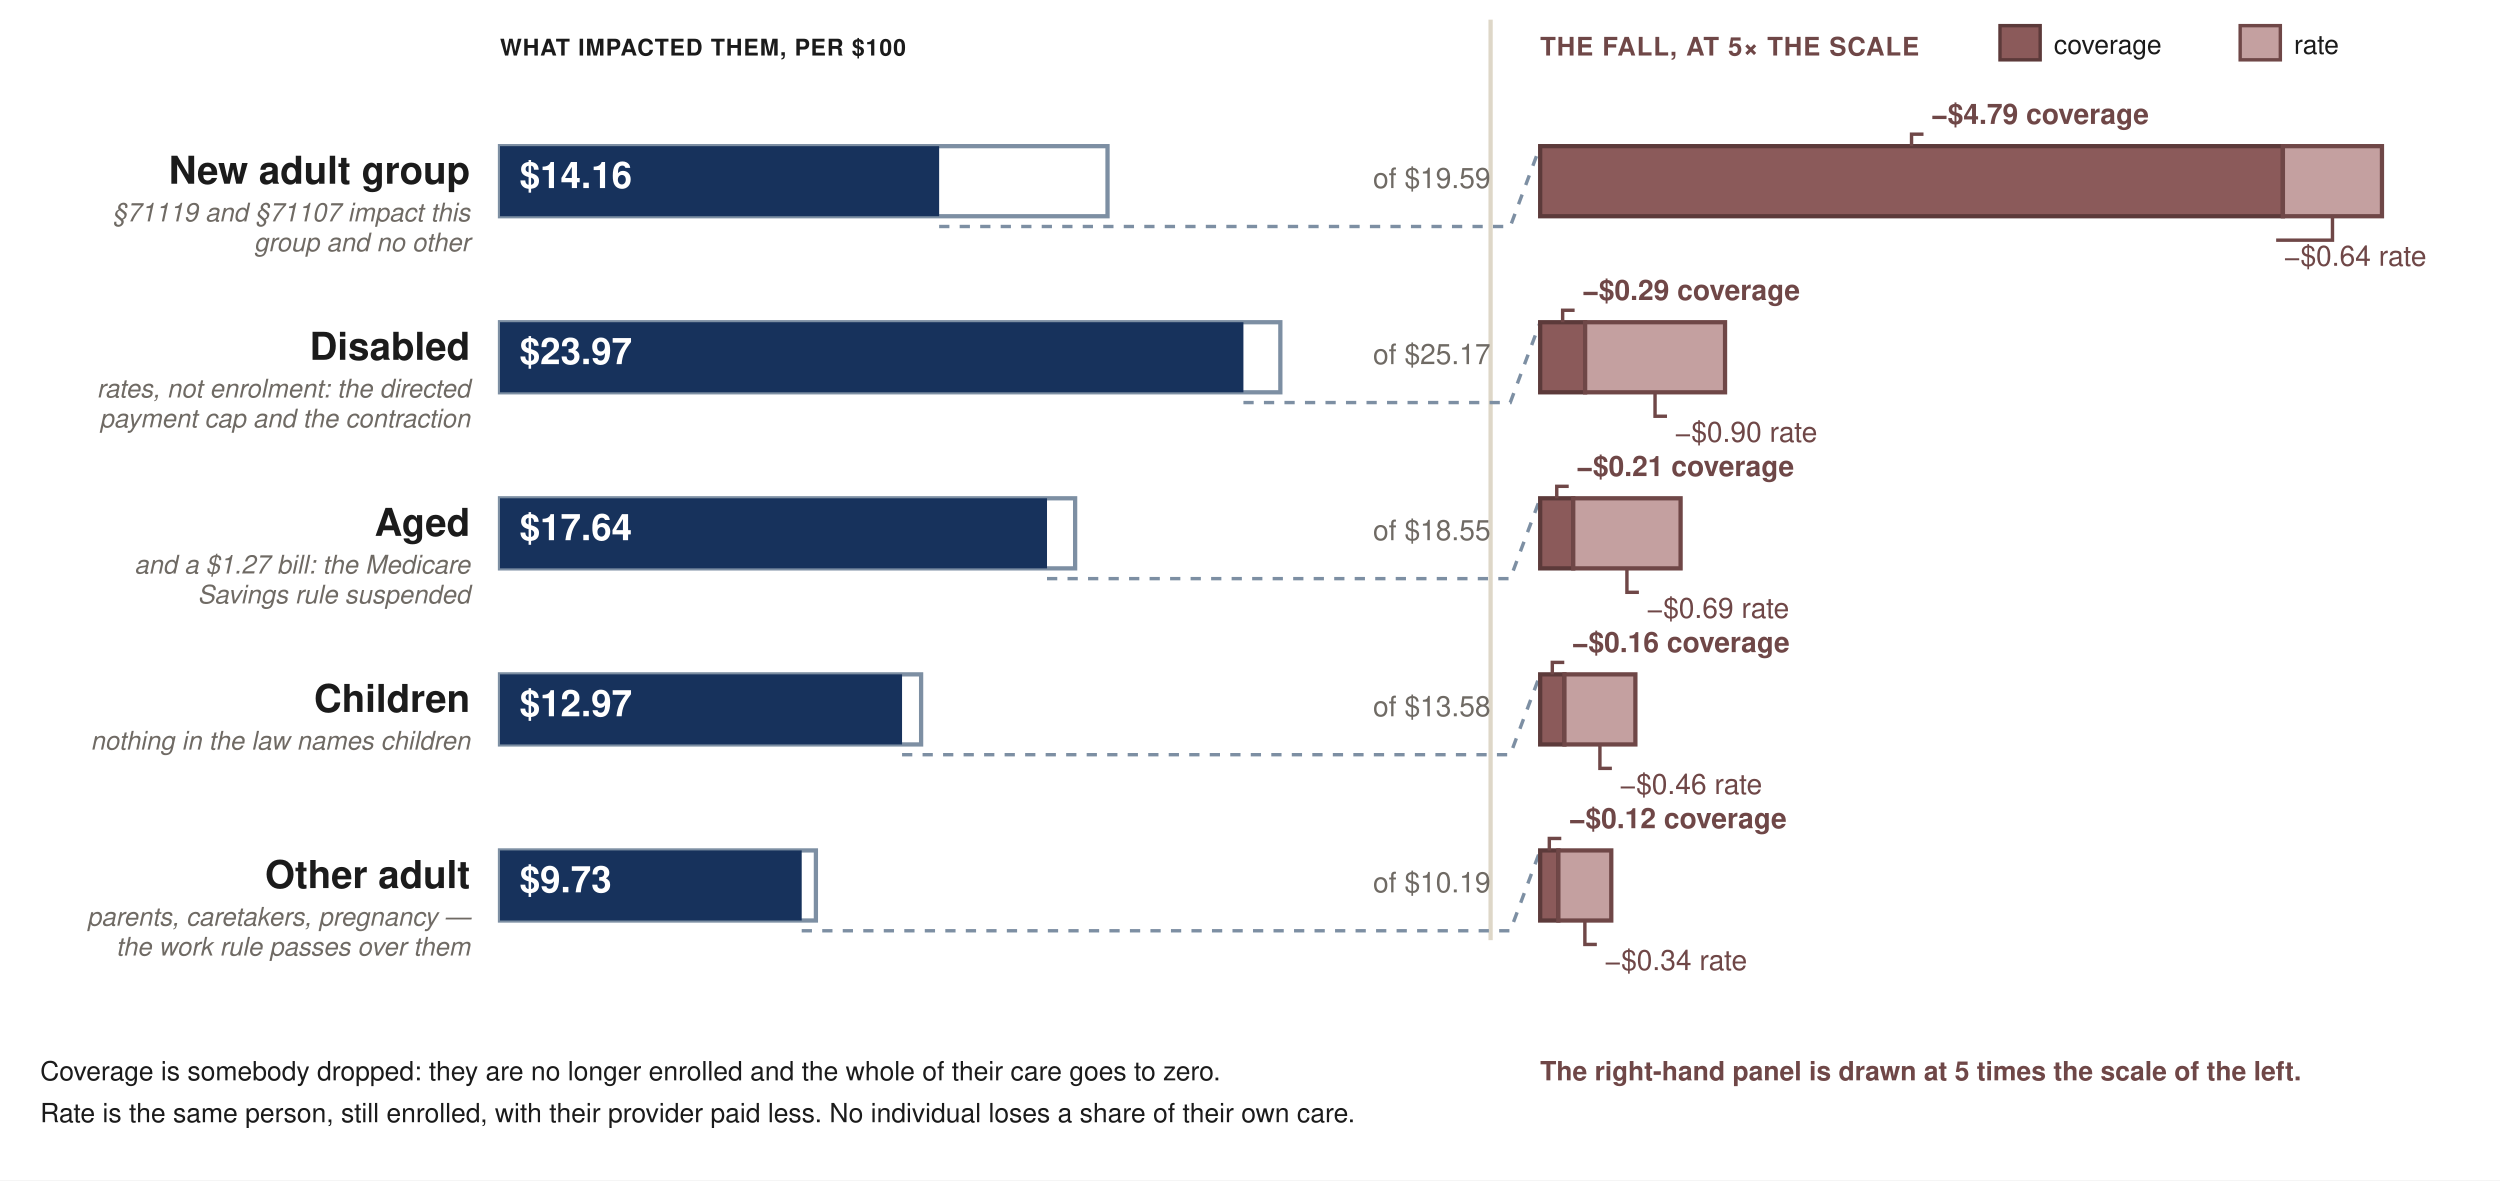
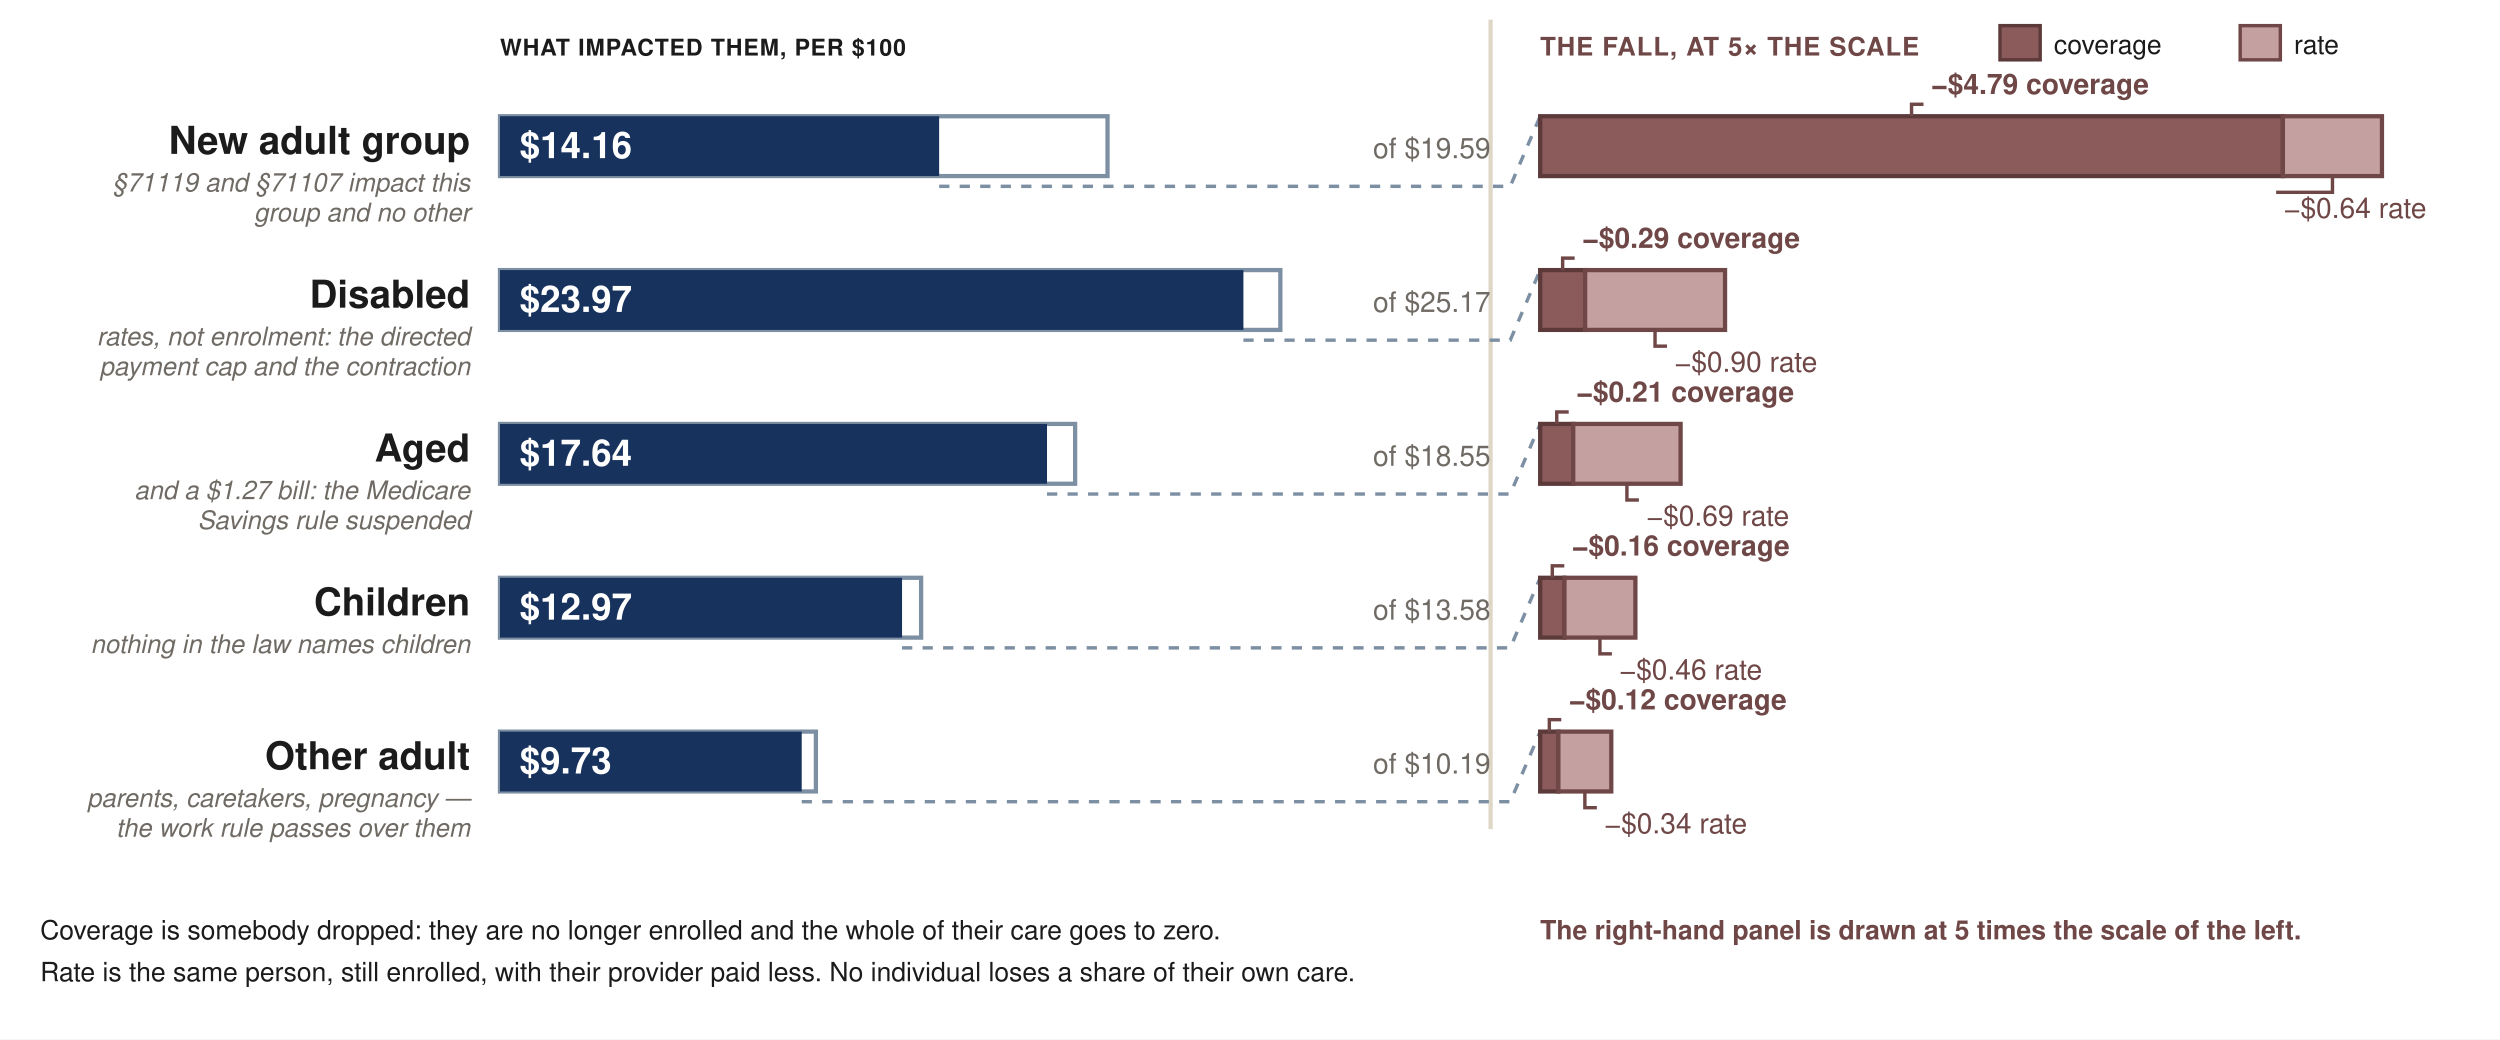
- <svg xmlns="http://www.w3.org/2000/svg" viewBox="0 0 2925 1381" role="img" aria-labelledby="pt pd">
-   <rect width="2925" height="1381" fill="#ffffff" />
+ <svg xmlns="http://www.w3.org/2000/svg" viewBox="0 0 2925 1216" role="img" aria-labelledby="pt pd">
+   <rect width="2925" height="1216" fill="#ffffff" />
  <text x="585.0" y="65.0" font-family="Segoe UI, Helvetica Neue, Helvetica, Arial, sans-serif" font-size="27" fill="#1b1b1b" text-anchor="start" font-weight="bold" letter-spacing="1.1">WHAT IMPACTED THEM, PER $100</text>
  <text x="1802.0" y="65.0" font-family="Segoe UI, Helvetica Neue, Helvetica, Arial, sans-serif" font-size="30" fill="#6f4747" text-anchor="start" font-weight="bold" letter-spacing="1.1">THE FALL, AT 5× THE SCALE</text>
  <rect x="2340.0" y="30.0" width="47" height="40" fill="#8B5A5A" stroke="#5c3a3a" stroke-width="4.0" />
  <text x="2403.0" y="63.0" font-family="Segoe UI, Helvetica Neue, Helvetica, Arial, sans-serif" font-size="31" fill="#1b1b1b" text-anchor="start" font-weight="normal">coverage</text>
  <rect x="2621.0" y="30.0" width="47" height="40" fill="#c4a0a0" stroke="#6f4747" stroke-width="4.0" />
  <text x="2684.0" y="63.0" font-family="Segoe UI, Helvetica Neue, Helvetica, Arial, sans-serif" font-size="31" fill="#1b1b1b" text-anchor="start" font-weight="normal">rate</text>
-   <line x1="1744" y1="23" x2="1744" y2="1100" stroke="#ded7c8" stroke-width="5.0" />
-   <text x="550.0" y="215.0" font-family="Segoe UI, Helvetica Neue, Helvetica, Arial, sans-serif" font-size="45" fill="#1b1b1b" text-anchor="end" font-weight="bold">New adult group</text>
-   <text x="550.0" y="259.0" font-family="Segoe UI, Helvetica Neue, Helvetica, Arial, sans-serif" font-size="30" fill="#6f6a64" text-anchor="end" font-weight="normal" font-style="italic">§71119 and §71107 impact this</text>
-   <text x="550.0" y="294.0" font-family="Segoe UI, Helvetica Neue, Helvetica, Arial, sans-serif" font-size="30" fill="#6f6a64" text-anchor="end" font-weight="normal" font-style="italic">group and no other</text>
-   <rect x="585.0" y="171.0" width="710.8" height="82" fill="none" stroke="#7d8fa3" stroke-width="5.0" />
-   <rect x="585.0" y="171.0" width="513.8" height="82" fill="#17325c" />
-   <text x="608.0" y="220.0" font-family="Segoe UI, Helvetica Neue, Helvetica, Arial, sans-serif" font-size="43" fill="#ffffff" text-anchor="start" font-weight="bold">$14.16</text>
-   <text x="1744.0" y="220.0" font-family="Segoe UI, Helvetica Neue, Helvetica, Arial, sans-serif" font-size="33" fill="#6f6a64" text-anchor="end" font-weight="normal">of $19.59</text>
-   <path d="M1098.8,265.0 L1767.0,265.0 L1802.0,171.0" fill="none" stroke="#7d8fa3" stroke-width="4.0" stroke-dasharray="12,12" />
-   <rect x="1802.0" y="171.0" width="869.0" height="82" fill="#8B5A5A" stroke="#5c3a3a" stroke-width="5.0" />
-   <rect x="2671.0" y="171.0" width="115.9" height="82" fill="#c4a0a0" stroke="#6f4747" stroke-width="5.0" />
-   <path d="M2236.5,171.0 L2236.5,157.0 L2250.5,157.0" fill="none" stroke="#6f4747" stroke-width="4.0" />
-   <text x="2259.5" y="145.0" font-family="Segoe UI, Helvetica Neue, Helvetica, Arial, sans-serif" font-size="33" fill="#6f4747" text-anchor="start" font-weight="bold">−$4.79  coverage</text>
-   <path d="M2729.0,253.0 L2729.0,281.0 L2663.1,281.0" fill="none" stroke="#6f4747" stroke-width="4.0" />
-   <text x="2672.1" y="311.0" font-family="Segoe UI, Helvetica Neue, Helvetica, Arial, sans-serif" font-size="33" fill="#6f4747" text-anchor="start" font-weight="normal">−$0.64  rate</text>
-   <text x="550.0" y="421.0" font-family="Segoe UI, Helvetica Neue, Helvetica, Arial, sans-serif" font-size="45" fill="#1b1b1b" text-anchor="end" font-weight="bold">Disabled</text>
-   <text x="550.0" y="465.0" font-family="Segoe UI, Helvetica Neue, Helvetica, Arial, sans-serif" font-size="30" fill="#6f6a64" text-anchor="end" font-weight="normal" font-style="italic">rates, not enrolment: the directed</text>
-   <text x="550.0" y="500.0" font-family="Segoe UI, Helvetica Neue, Helvetica, Arial, sans-serif" font-size="30" fill="#6f6a64" text-anchor="end" font-weight="normal" font-style="italic">payment cap and the contraction</text>
-   <rect x="585.0" y="377.0" width="913.0" height="82" fill="none" stroke="#7d8fa3" stroke-width="5.0" />
-   <rect x="585.0" y="377.0" width="869.8" height="82" fill="#17325c" />
-   <text x="608.0" y="426.0" font-family="Segoe UI, Helvetica Neue, Helvetica, Arial, sans-serif" font-size="43" fill="#ffffff" text-anchor="start" font-weight="bold">$23.97</text>
-   <text x="1744.0" y="426.0" font-family="Segoe UI, Helvetica Neue, Helvetica, Arial, sans-serif" font-size="33" fill="#6f6a64" text-anchor="end" font-weight="normal">of $25.17</text>
-   <path d="M1454.8,471.0 L1767.0,471.0 L1802.0,377.0" fill="none" stroke="#7d8fa3" stroke-width="4.0" stroke-dasharray="12,12" />
-   <rect x="1802.0" y="377.0" width="52.6" height="82" fill="#8B5A5A" stroke="#5c3a3a" stroke-width="5.0" />
-   <rect x="1854.6" y="377.0" width="163.7" height="82" fill="#c4a0a0" stroke="#6f4747" stroke-width="5.0" />
-   <path d="M1828.3,377.0 L1828.3,363.0 L1842.3,363.0" fill="none" stroke="#6f4747" stroke-width="4.0" />
-   <text x="1851.3" y="351.0" font-family="Segoe UI, Helvetica Neue, Helvetica, Arial, sans-serif" font-size="33" fill="#6f4747" text-anchor="start" font-weight="bold">−$0.29  coverage</text>
-   <path d="M1936.4,459.0 L1936.4,487.0 L1950.4,487.0" fill="none" stroke="#6f4747" stroke-width="4.0" />
-   <text x="1959.4" y="517.0" font-family="Segoe UI, Helvetica Neue, Helvetica, Arial, sans-serif" font-size="33" fill="#6f4747" text-anchor="start" font-weight="normal">−$0.90  rate</text>
-   <text x="550.0" y="627.0" font-family="Segoe UI, Helvetica Neue, Helvetica, Arial, sans-serif" font-size="45" fill="#1b1b1b" text-anchor="end" font-weight="bold">Aged</text>
-   <text x="550.0" y="671.0" font-family="Segoe UI, Helvetica Neue, Helvetica, Arial, sans-serif" font-size="30" fill="#6f6a64" text-anchor="end" font-weight="normal" font-style="italic">and a $1.27 bill: the Medicare</text>
-   <text x="550.0" y="706.0" font-family="Segoe UI, Helvetica Neue, Helvetica, Arial, sans-serif" font-size="30" fill="#6f6a64" text-anchor="end" font-weight="normal" font-style="italic">Savings rule suspended</text>
-   <rect x="585.0" y="583.0" width="672.9" height="82" fill="none" stroke="#7d8fa3" stroke-width="5.0" />
-   <rect x="585.0" y="583.0" width="640.0" height="82" fill="#17325c" />
-   <text x="608.0" y="632.0" font-family="Segoe UI, Helvetica Neue, Helvetica, Arial, sans-serif" font-size="43" fill="#ffffff" text-anchor="start" font-weight="bold">$17.64</text>
-   <text x="1744.0" y="632.0" font-family="Segoe UI, Helvetica Neue, Helvetica, Arial, sans-serif" font-size="33" fill="#6f6a64" text-anchor="end" font-weight="normal">of $18.55</text>
-   <path d="M1225.0,677.0 L1767.0,677.0 L1802.0,583.0" fill="none" stroke="#7d8fa3" stroke-width="4.0" stroke-dasharray="12,12" />
-   <rect x="1802.0" y="583.0" width="38.7" height="82" fill="#8B5A5A" stroke="#5c3a3a" stroke-width="5.0" />
-   <rect x="1840.7" y="583.0" width="125.6" height="82" fill="#c4a0a0" stroke="#6f4747" stroke-width="5.0" />
-   <path d="M1821.4,583.0 L1821.4,569.0 L1835.4,569.0" fill="none" stroke="#6f4747" stroke-width="4.0" />
-   <text x="1844.4" y="557.0" font-family="Segoe UI, Helvetica Neue, Helvetica, Arial, sans-serif" font-size="33" fill="#6f4747" text-anchor="start" font-weight="bold">−$0.21  coverage</text>
-   <path d="M1903.5,665.0 L1903.5,693.0 L1917.5,693.0" fill="none" stroke="#6f4747" stroke-width="4.0" />
-   <text x="1926.5" y="723.0" font-family="Segoe UI, Helvetica Neue, Helvetica, Arial, sans-serif" font-size="33" fill="#6f4747" text-anchor="start" font-weight="normal">−$0.69  rate</text>
-   <text x="550.0" y="833.0" font-family="Segoe UI, Helvetica Neue, Helvetica, Arial, sans-serif" font-size="45" fill="#1b1b1b" text-anchor="end" font-weight="bold">Children</text>
-   <text x="550.0" y="877.0" font-family="Segoe UI, Helvetica Neue, Helvetica, Arial, sans-serif" font-size="30" fill="#6f6a64" text-anchor="end" font-weight="normal" font-style="italic">nothing in the law names children</text>
-   <rect x="585.0" y="789.0" width="492.7" height="82" fill="none" stroke="#7d8fa3" stroke-width="5.0" />
-   <rect x="585.0" y="789.0" width="470.4" height="82" fill="#17325c" />
-   <text x="608.0" y="838.0" font-family="Segoe UI, Helvetica Neue, Helvetica, Arial, sans-serif" font-size="43" fill="#ffffff" text-anchor="start" font-weight="bold">$12.97</text>
-   <text x="1744.0" y="838.0" font-family="Segoe UI, Helvetica Neue, Helvetica, Arial, sans-serif" font-size="33" fill="#6f6a64" text-anchor="end" font-weight="normal">of $13.58</text>
-   <path d="M1055.4,883.0 L1767.0,883.0 L1802.0,789.0" fill="none" stroke="#7d8fa3" stroke-width="4.0" stroke-dasharray="12,12" />
-   <rect x="1802.0" y="789.0" width="28.4" height="82" fill="#8B5A5A" stroke="#5c3a3a" stroke-width="5.0" />
-   <rect x="1830.4" y="789.0" width="83.0" height="82" fill="#c4a0a0" stroke="#6f4747" stroke-width="5.0" />
-   <path d="M1816.2,789.0 L1816.2,775.0 L1830.2,775.0" fill="none" stroke="#6f4747" stroke-width="4.0" />
-   <text x="1839.2" y="763.0" font-family="Segoe UI, Helvetica Neue, Helvetica, Arial, sans-serif" font-size="33" fill="#6f4747" text-anchor="start" font-weight="bold">−$0.16  coverage</text>
-   <path d="M1871.9,871.0 L1871.9,899.0 L1885.9,899.0" fill="none" stroke="#6f4747" stroke-width="4.0" />
-   <text x="1894.9" y="929.0" font-family="Segoe UI, Helvetica Neue, Helvetica, Arial, sans-serif" font-size="33" fill="#6f4747" text-anchor="start" font-weight="normal">−$0.46  rate</text>
-   <text x="550.0" y="1039.0" font-family="Segoe UI, Helvetica Neue, Helvetica, Arial, sans-serif" font-size="45" fill="#1b1b1b" text-anchor="end" font-weight="bold">Other adult</text>
-   <text x="550.0" y="1083.0" font-family="Segoe UI, Helvetica Neue, Helvetica, Arial, sans-serif" font-size="30" fill="#6f6a64" text-anchor="end" font-weight="normal" font-style="italic">parents, caretakers, pregnancy —</text>
-   <text x="550.0" y="1118.0" font-family="Segoe UI, Helvetica Neue, Helvetica, Arial, sans-serif" font-size="30" fill="#6f6a64" text-anchor="end" font-weight="normal" font-style="italic">the work rule passes over them</text>
-   <rect x="585.0" y="995.0" width="369.6" height="82" fill="none" stroke="#7d8fa3" stroke-width="5.0" />
-   <rect x="585.0" y="995.0" width="353.0" height="82" fill="#17325c" />
-   <text x="608.0" y="1044.0" font-family="Segoe UI, Helvetica Neue, Helvetica, Arial, sans-serif" font-size="43" fill="#ffffff" text-anchor="start" font-weight="bold">$9.73</text>
-   <text x="1744.0" y="1044.0" font-family="Segoe UI, Helvetica Neue, Helvetica, Arial, sans-serif" font-size="33" fill="#6f6a64" text-anchor="end" font-weight="normal">of $10.19</text>
-   <path d="M938.0,1089.0 L1767.0,1089.0 L1802.0,995.0" fill="none" stroke="#7d8fa3" stroke-width="4.0" stroke-dasharray="12,12" />
-   <rect x="1802.0" y="995.0" width="21.3" height="82" fill="#8B5A5A" stroke="#5c3a3a" stroke-width="5.0" />
-   <rect x="1823.3" y="995.0" width="61.9" height="82" fill="#c4a0a0" stroke="#6f4747" stroke-width="5.0" />
-   <path d="M1812.7,995.0 L1812.7,981.0 L1826.7,981.0" fill="none" stroke="#6f4747" stroke-width="4.0" />
-   <text x="1835.7" y="969.0" font-family="Segoe UI, Helvetica Neue, Helvetica, Arial, sans-serif" font-size="33" fill="#6f4747" text-anchor="start" font-weight="bold">−$0.12  coverage</text>
-   <path d="M1854.3,1077.0 L1854.3,1105.0 L1868.3,1105.0" fill="none" stroke="#6f4747" stroke-width="4.0" />
-   <text x="1877.3" y="1135.0" font-family="Segoe UI, Helvetica Neue, Helvetica, Arial, sans-serif" font-size="33" fill="#6f4747" text-anchor="start" font-weight="normal">−$0.34  rate</text>
-   <text x="47.0" y="1264.0" font-family="Segoe UI, Helvetica Neue, Helvetica, Arial, sans-serif" font-size="31" fill="#1b1b1b" text-anchor="start" font-weight="normal">Coverage is somebody dropped: they are no longer enrolled and the whole of their care goes to zero.</text>
-   <text x="47.0" y="1313.0" font-family="Segoe UI, Helvetica Neue, Helvetica, Arial, sans-serif" font-size="31" fill="#1b1b1b" text-anchor="start" font-weight="normal">Rate is the same person, still enrolled, with their provider paid less. No individual loses a share of their own care.</text>
-   <text x="1802.0" y="1264.0" font-family="Segoe UI, Helvetica Neue, Helvetica, Arial, sans-serif" font-size="31" fill="#6f4747" text-anchor="start" font-weight="bold">The right-hand panel is drawn at 5 times the scale of the left.</text>
+   <line x1="1744" y1="23" x2="1744" y2="970" stroke="#ded7c8" stroke-width="5.0" />
+   <text x="550.0" y="180.0" font-family="Segoe UI, Helvetica Neue, Helvetica, Arial, sans-serif" font-size="45" fill="#1b1b1b" text-anchor="end" font-weight="bold">New adult group</text>
+   <text x="550.0" y="224.0" font-family="Segoe UI, Helvetica Neue, Helvetica, Arial, sans-serif" font-size="30" fill="#6f6a64" text-anchor="end" font-weight="normal" font-style="italic">§71119 and §71107 impact this</text>
+   <text x="550.0" y="259.0" font-family="Segoe UI, Helvetica Neue, Helvetica, Arial, sans-serif" font-size="30" fill="#6f6a64" text-anchor="end" font-weight="normal" font-style="italic">group and no other</text>
+   <rect x="585.0" y="136.0" width="710.8" height="70" fill="none" stroke="#7d8fa3" stroke-width="5.0" />
+   <rect x="585.0" y="136.0" width="513.8" height="70" fill="#17325c" />
+   <text x="608.0" y="185.0" font-family="Segoe UI, Helvetica Neue, Helvetica, Arial, sans-serif" font-size="43" fill="#ffffff" text-anchor="start" font-weight="bold">$14.16</text>
+   <text x="1744.0" y="185.0" font-family="Segoe UI, Helvetica Neue, Helvetica, Arial, sans-serif" font-size="33" fill="#6f6a64" text-anchor="end" font-weight="normal">of $19.59</text>
+   <path d="M1098.8,218.0 L1767.0,218.0 L1802.0,136.0" fill="none" stroke="#7d8fa3" stroke-width="4.0" stroke-dasharray="12,12" />
+   <rect x="1802.0" y="136.0" width="869.0" height="70" fill="#8B5A5A" stroke="#5c3a3a" stroke-width="5.0" />
+   <rect x="2671.0" y="136.0" width="115.9" height="70" fill="#c4a0a0" stroke="#6f4747" stroke-width="5.0" />
+   <path d="M2236.5,136.0 L2236.5,122.0 L2250.5,122.0" fill="none" stroke="#6f4747" stroke-width="4.0" />
+   <text x="2259.5" y="110.0" font-family="Segoe UI, Helvetica Neue, Helvetica, Arial, sans-serif" font-size="33" fill="#6f4747" text-anchor="start" font-weight="bold">−$4.79  coverage</text>
+   <path d="M2729.0,206.0 L2729.0,225.0 L2663.1,225.0" fill="none" stroke="#6f4747" stroke-width="4.0" />
+   <text x="2672.1" y="255.0" font-family="Segoe UI, Helvetica Neue, Helvetica, Arial, sans-serif" font-size="33" fill="#6f4747" text-anchor="start" font-weight="normal">−$0.64  rate</text>
+   <text x="550.0" y="360.0" font-family="Segoe UI, Helvetica Neue, Helvetica, Arial, sans-serif" font-size="45" fill="#1b1b1b" text-anchor="end" font-weight="bold">Disabled</text>
+   <text x="550.0" y="404.0" font-family="Segoe UI, Helvetica Neue, Helvetica, Arial, sans-serif" font-size="30" fill="#6f6a64" text-anchor="end" font-weight="normal" font-style="italic">rates, not enrolment: the directed</text>
+   <text x="550.0" y="439.0" font-family="Segoe UI, Helvetica Neue, Helvetica, Arial, sans-serif" font-size="30" fill="#6f6a64" text-anchor="end" font-weight="normal" font-style="italic">payment cap and the contraction</text>
+   <rect x="585.0" y="316.0" width="913.0" height="70" fill="none" stroke="#7d8fa3" stroke-width="5.0" />
+   <rect x="585.0" y="316.0" width="869.8" height="70" fill="#17325c" />
+   <text x="608.0" y="365.0" font-family="Segoe UI, Helvetica Neue, Helvetica, Arial, sans-serif" font-size="43" fill="#ffffff" text-anchor="start" font-weight="bold">$23.97</text>
+   <text x="1744.0" y="365.0" font-family="Segoe UI, Helvetica Neue, Helvetica, Arial, sans-serif" font-size="33" fill="#6f6a64" text-anchor="end" font-weight="normal">of $25.17</text>
+   <path d="M1454.8,398.0 L1767.0,398.0 L1802.0,316.0" fill="none" stroke="#7d8fa3" stroke-width="4.0" stroke-dasharray="12,12" />
+   <rect x="1802.0" y="316.0" width="52.6" height="70" fill="#8B5A5A" stroke="#5c3a3a" stroke-width="5.0" />
+   <rect x="1854.6" y="316.0" width="163.7" height="70" fill="#c4a0a0" stroke="#6f4747" stroke-width="5.0" />
+   <path d="M1828.3,316.0 L1828.3,302.0 L1842.3,302.0" fill="none" stroke="#6f4747" stroke-width="4.0" />
+   <text x="1851.3" y="290.0" font-family="Segoe UI, Helvetica Neue, Helvetica, Arial, sans-serif" font-size="33" fill="#6f4747" text-anchor="start" font-weight="bold">−$0.29  coverage</text>
+   <path d="M1936.4,386.0 L1936.4,405.0 L1950.4,405.0" fill="none" stroke="#6f4747" stroke-width="4.0" />
+   <text x="1959.4" y="435.0" font-family="Segoe UI, Helvetica Neue, Helvetica, Arial, sans-serif" font-size="33" fill="#6f4747" text-anchor="start" font-weight="normal">−$0.90  rate</text>
+   <text x="550.0" y="540.0" font-family="Segoe UI, Helvetica Neue, Helvetica, Arial, sans-serif" font-size="45" fill="#1b1b1b" text-anchor="end" font-weight="bold">Aged</text>
+   <text x="550.0" y="584.0" font-family="Segoe UI, Helvetica Neue, Helvetica, Arial, sans-serif" font-size="30" fill="#6f6a64" text-anchor="end" font-weight="normal" font-style="italic">and a $1.27 bill: the Medicare</text>
+   <text x="550.0" y="619.0" font-family="Segoe UI, Helvetica Neue, Helvetica, Arial, sans-serif" font-size="30" fill="#6f6a64" text-anchor="end" font-weight="normal" font-style="italic">Savings rule suspended</text>
+   <rect x="585.0" y="496.0" width="672.9" height="70" fill="none" stroke="#7d8fa3" stroke-width="5.0" />
+   <rect x="585.0" y="496.0" width="640.0" height="70" fill="#17325c" />
+   <text x="608.0" y="545.0" font-family="Segoe UI, Helvetica Neue, Helvetica, Arial, sans-serif" font-size="43" fill="#ffffff" text-anchor="start" font-weight="bold">$17.64</text>
+   <text x="1744.0" y="545.0" font-family="Segoe UI, Helvetica Neue, Helvetica, Arial, sans-serif" font-size="33" fill="#6f6a64" text-anchor="end" font-weight="normal">of $18.55</text>
+   <path d="M1225.0,578.0 L1767.0,578.0 L1802.0,496.0" fill="none" stroke="#7d8fa3" stroke-width="4.0" stroke-dasharray="12,12" />
+   <rect x="1802.0" y="496.0" width="38.7" height="70" fill="#8B5A5A" stroke="#5c3a3a" stroke-width="5.0" />
+   <rect x="1840.7" y="496.0" width="125.6" height="70" fill="#c4a0a0" stroke="#6f4747" stroke-width="5.0" />
+   <path d="M1821.4,496.0 L1821.4,482.0 L1835.4,482.0" fill="none" stroke="#6f4747" stroke-width="4.0" />
+   <text x="1844.4" y="470.0" font-family="Segoe UI, Helvetica Neue, Helvetica, Arial, sans-serif" font-size="33" fill="#6f4747" text-anchor="start" font-weight="bold">−$0.21  coverage</text>
+   <path d="M1903.5,566.0 L1903.5,585.0 L1917.5,585.0" fill="none" stroke="#6f4747" stroke-width="4.0" />
+   <text x="1926.5" y="615.0" font-family="Segoe UI, Helvetica Neue, Helvetica, Arial, sans-serif" font-size="33" fill="#6f4747" text-anchor="start" font-weight="normal">−$0.69  rate</text>
+   <text x="550.0" y="720.0" font-family="Segoe UI, Helvetica Neue, Helvetica, Arial, sans-serif" font-size="45" fill="#1b1b1b" text-anchor="end" font-weight="bold">Children</text>
+   <text x="550.0" y="764.0" font-family="Segoe UI, Helvetica Neue, Helvetica, Arial, sans-serif" font-size="30" fill="#6f6a64" text-anchor="end" font-weight="normal" font-style="italic">nothing in the law names children</text>
+   <rect x="585.0" y="676.0" width="492.7" height="70" fill="none" stroke="#7d8fa3" stroke-width="5.0" />
+   <rect x="585.0" y="676.0" width="470.4" height="70" fill="#17325c" />
+   <text x="608.0" y="725.0" font-family="Segoe UI, Helvetica Neue, Helvetica, Arial, sans-serif" font-size="43" fill="#ffffff" text-anchor="start" font-weight="bold">$12.97</text>
+   <text x="1744.0" y="725.0" font-family="Segoe UI, Helvetica Neue, Helvetica, Arial, sans-serif" font-size="33" fill="#6f6a64" text-anchor="end" font-weight="normal">of $13.58</text>
+   <path d="M1055.4,758.0 L1767.0,758.0 L1802.0,676.0" fill="none" stroke="#7d8fa3" stroke-width="4.0" stroke-dasharray="12,12" />
+   <rect x="1802.0" y="676.0" width="28.4" height="70" fill="#8B5A5A" stroke="#5c3a3a" stroke-width="5.0" />
+   <rect x="1830.4" y="676.0" width="83.0" height="70" fill="#c4a0a0" stroke="#6f4747" stroke-width="5.0" />
+   <path d="M1816.2,676.0 L1816.2,662.0 L1830.2,662.0" fill="none" stroke="#6f4747" stroke-width="4.0" />
+   <text x="1839.2" y="650.0" font-family="Segoe UI, Helvetica Neue, Helvetica, Arial, sans-serif" font-size="33" fill="#6f4747" text-anchor="start" font-weight="bold">−$0.16  coverage</text>
+   <path d="M1871.9,746.0 L1871.9,765.0 L1885.9,765.0" fill="none" stroke="#6f4747" stroke-width="4.0" />
+   <text x="1894.9" y="795.0" font-family="Segoe UI, Helvetica Neue, Helvetica, Arial, sans-serif" font-size="33" fill="#6f4747" text-anchor="start" font-weight="normal">−$0.46  rate</text>
+   <text x="550.0" y="900.0" font-family="Segoe UI, Helvetica Neue, Helvetica, Arial, sans-serif" font-size="45" fill="#1b1b1b" text-anchor="end" font-weight="bold">Other adult</text>
+   <text x="550.0" y="944.0" font-family="Segoe UI, Helvetica Neue, Helvetica, Arial, sans-serif" font-size="30" fill="#6f6a64" text-anchor="end" font-weight="normal" font-style="italic">parents, caretakers, pregnancy —</text>
+   <text x="550.0" y="979.0" font-family="Segoe UI, Helvetica Neue, Helvetica, Arial, sans-serif" font-size="30" fill="#6f6a64" text-anchor="end" font-weight="normal" font-style="italic">the work rule passes over them</text>
+   <rect x="585.0" y="856.0" width="369.6" height="70" fill="none" stroke="#7d8fa3" stroke-width="5.0" />
+   <rect x="585.0" y="856.0" width="353.0" height="70" fill="#17325c" />
+   <text x="608.0" y="905.0" font-family="Segoe UI, Helvetica Neue, Helvetica, Arial, sans-serif" font-size="43" fill="#ffffff" text-anchor="start" font-weight="bold">$9.73</text>
+   <text x="1744.0" y="905.0" font-family="Segoe UI, Helvetica Neue, Helvetica, Arial, sans-serif" font-size="33" fill="#6f6a64" text-anchor="end" font-weight="normal">of $10.19</text>
+   <path d="M938.0,938.0 L1767.0,938.0 L1802.0,856.0" fill="none" stroke="#7d8fa3" stroke-width="4.0" stroke-dasharray="12,12" />
+   <rect x="1802.0" y="856.0" width="21.3" height="70" fill="#8B5A5A" stroke="#5c3a3a" stroke-width="5.0" />
+   <rect x="1823.3" y="856.0" width="61.9" height="70" fill="#c4a0a0" stroke="#6f4747" stroke-width="5.0" />
+   <path d="M1812.7,856.0 L1812.7,842.0 L1826.7,842.0" fill="none" stroke="#6f4747" stroke-width="4.0" />
+   <text x="1835.7" y="830.0" font-family="Segoe UI, Helvetica Neue, Helvetica, Arial, sans-serif" font-size="33" fill="#6f4747" text-anchor="start" font-weight="bold">−$0.12  coverage</text>
+   <path d="M1854.3,926.0 L1854.3,945.0 L1868.3,945.0" fill="none" stroke="#6f4747" stroke-width="4.0" />
+   <text x="1877.3" y="975.0" font-family="Segoe UI, Helvetica Neue, Helvetica, Arial, sans-serif" font-size="33" fill="#6f4747" text-anchor="start" font-weight="normal">−$0.34  rate</text>
+   <text x="47.0" y="1099.0" font-family="Segoe UI, Helvetica Neue, Helvetica, Arial, sans-serif" font-size="31" fill="#1b1b1b" text-anchor="start" font-weight="normal">Coverage is somebody dropped: they are no longer enrolled and the whole of their care goes to zero.</text>
+   <text x="47.0" y="1148.0" font-family="Segoe UI, Helvetica Neue, Helvetica, Arial, sans-serif" font-size="31" fill="#1b1b1b" text-anchor="start" font-weight="normal">Rate is the same person, still enrolled, with their provider paid less. No individual loses a share of their own care.</text>
+   <text x="1802.0" y="1099.0" font-family="Segoe UI, Helvetica Neue, Helvetica, Arial, sans-serif" font-size="31" fill="#6f4747" text-anchor="start" font-weight="bold">The right-hand panel is drawn at 5 times the scale of the left.</text>
</svg>
